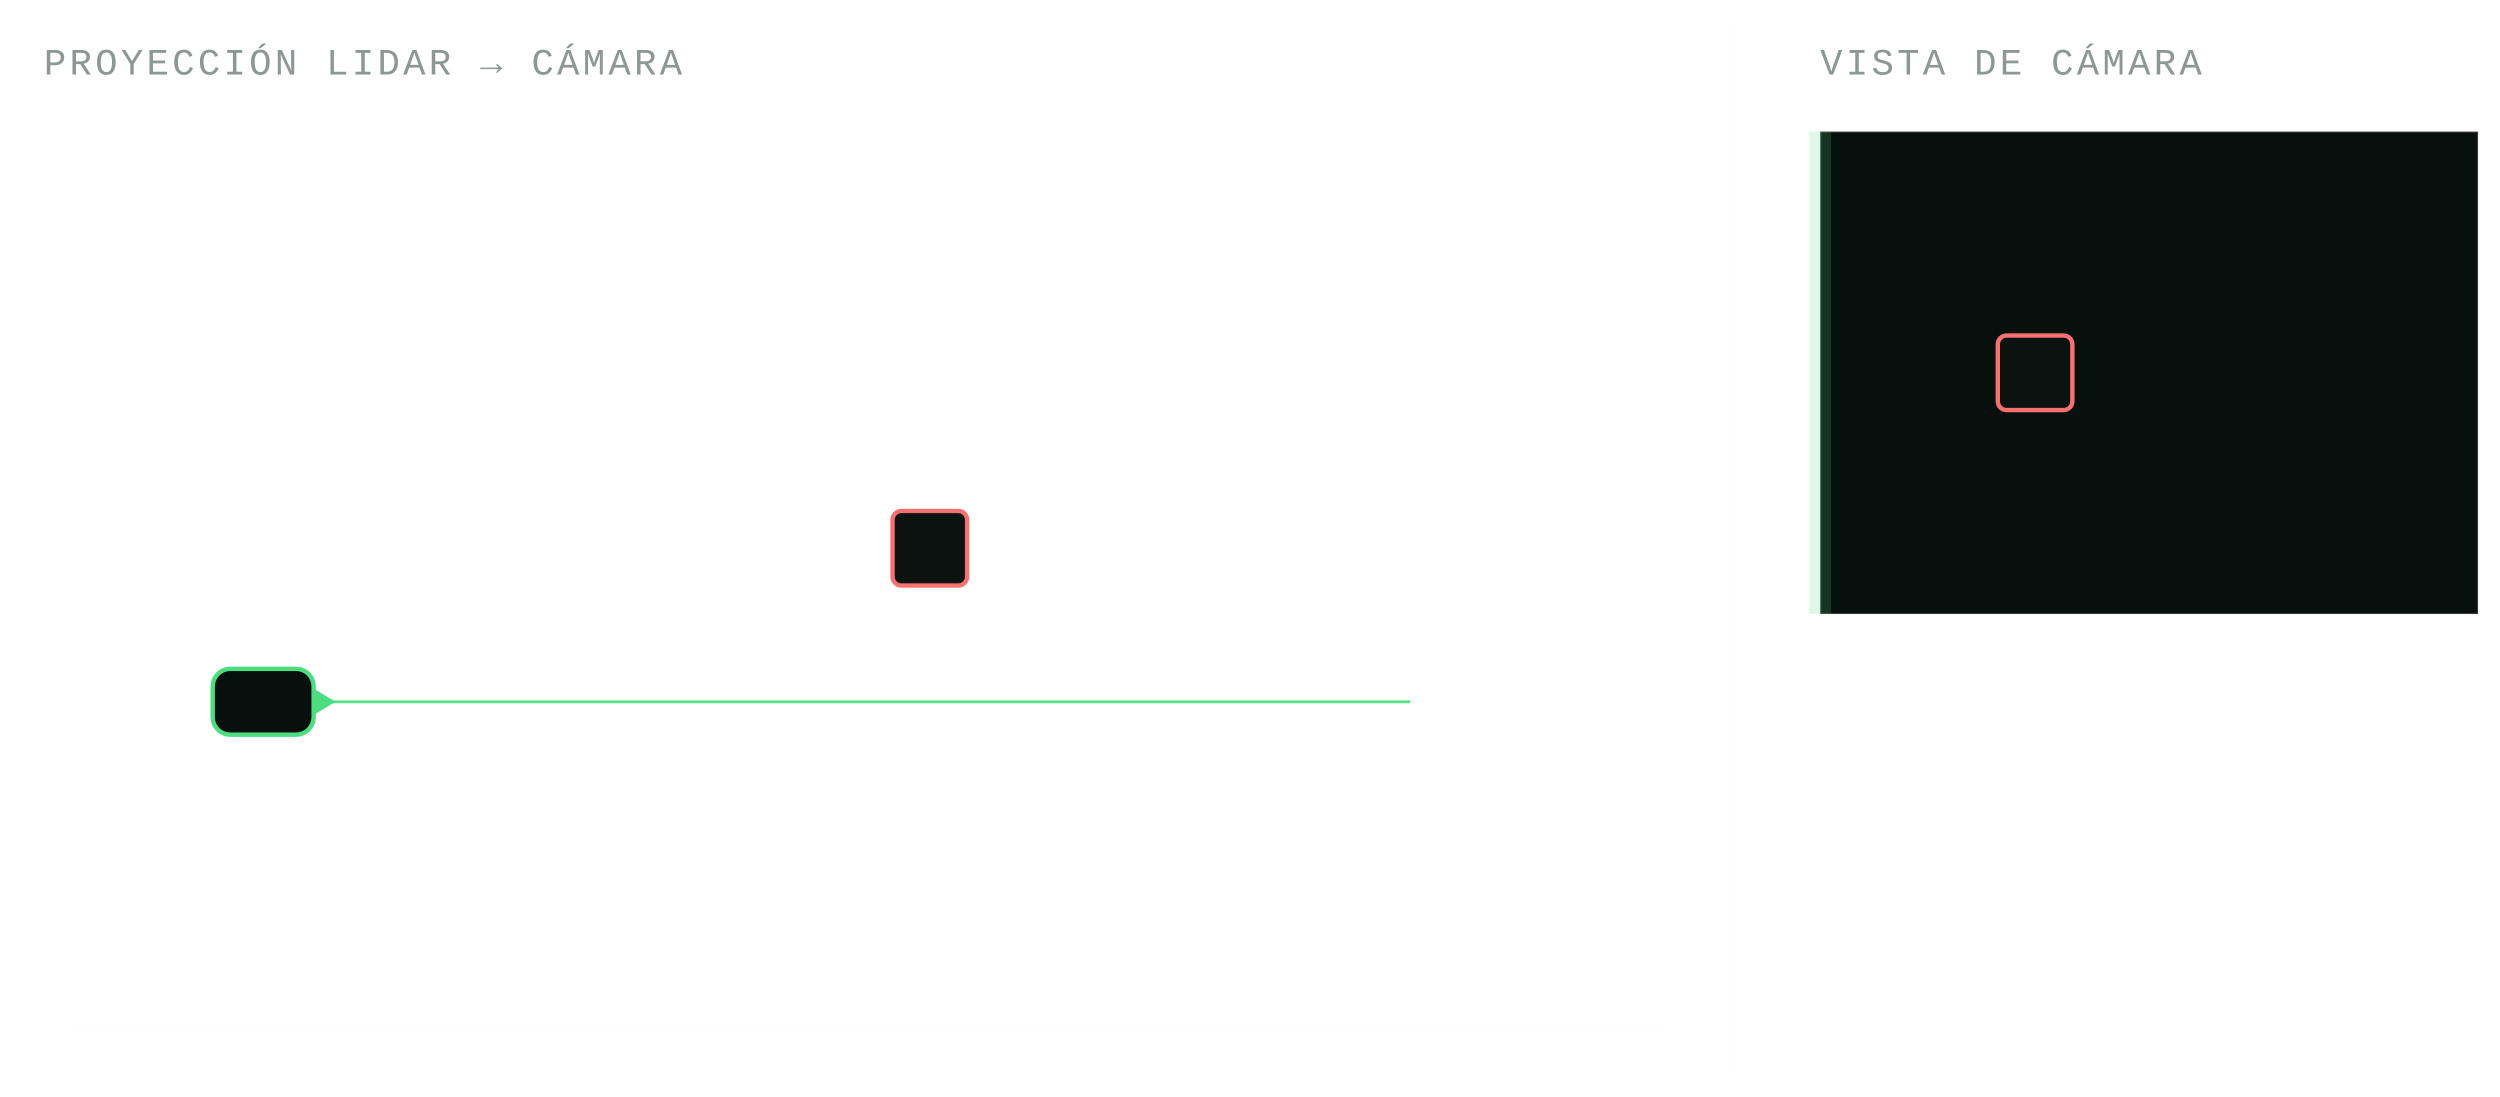
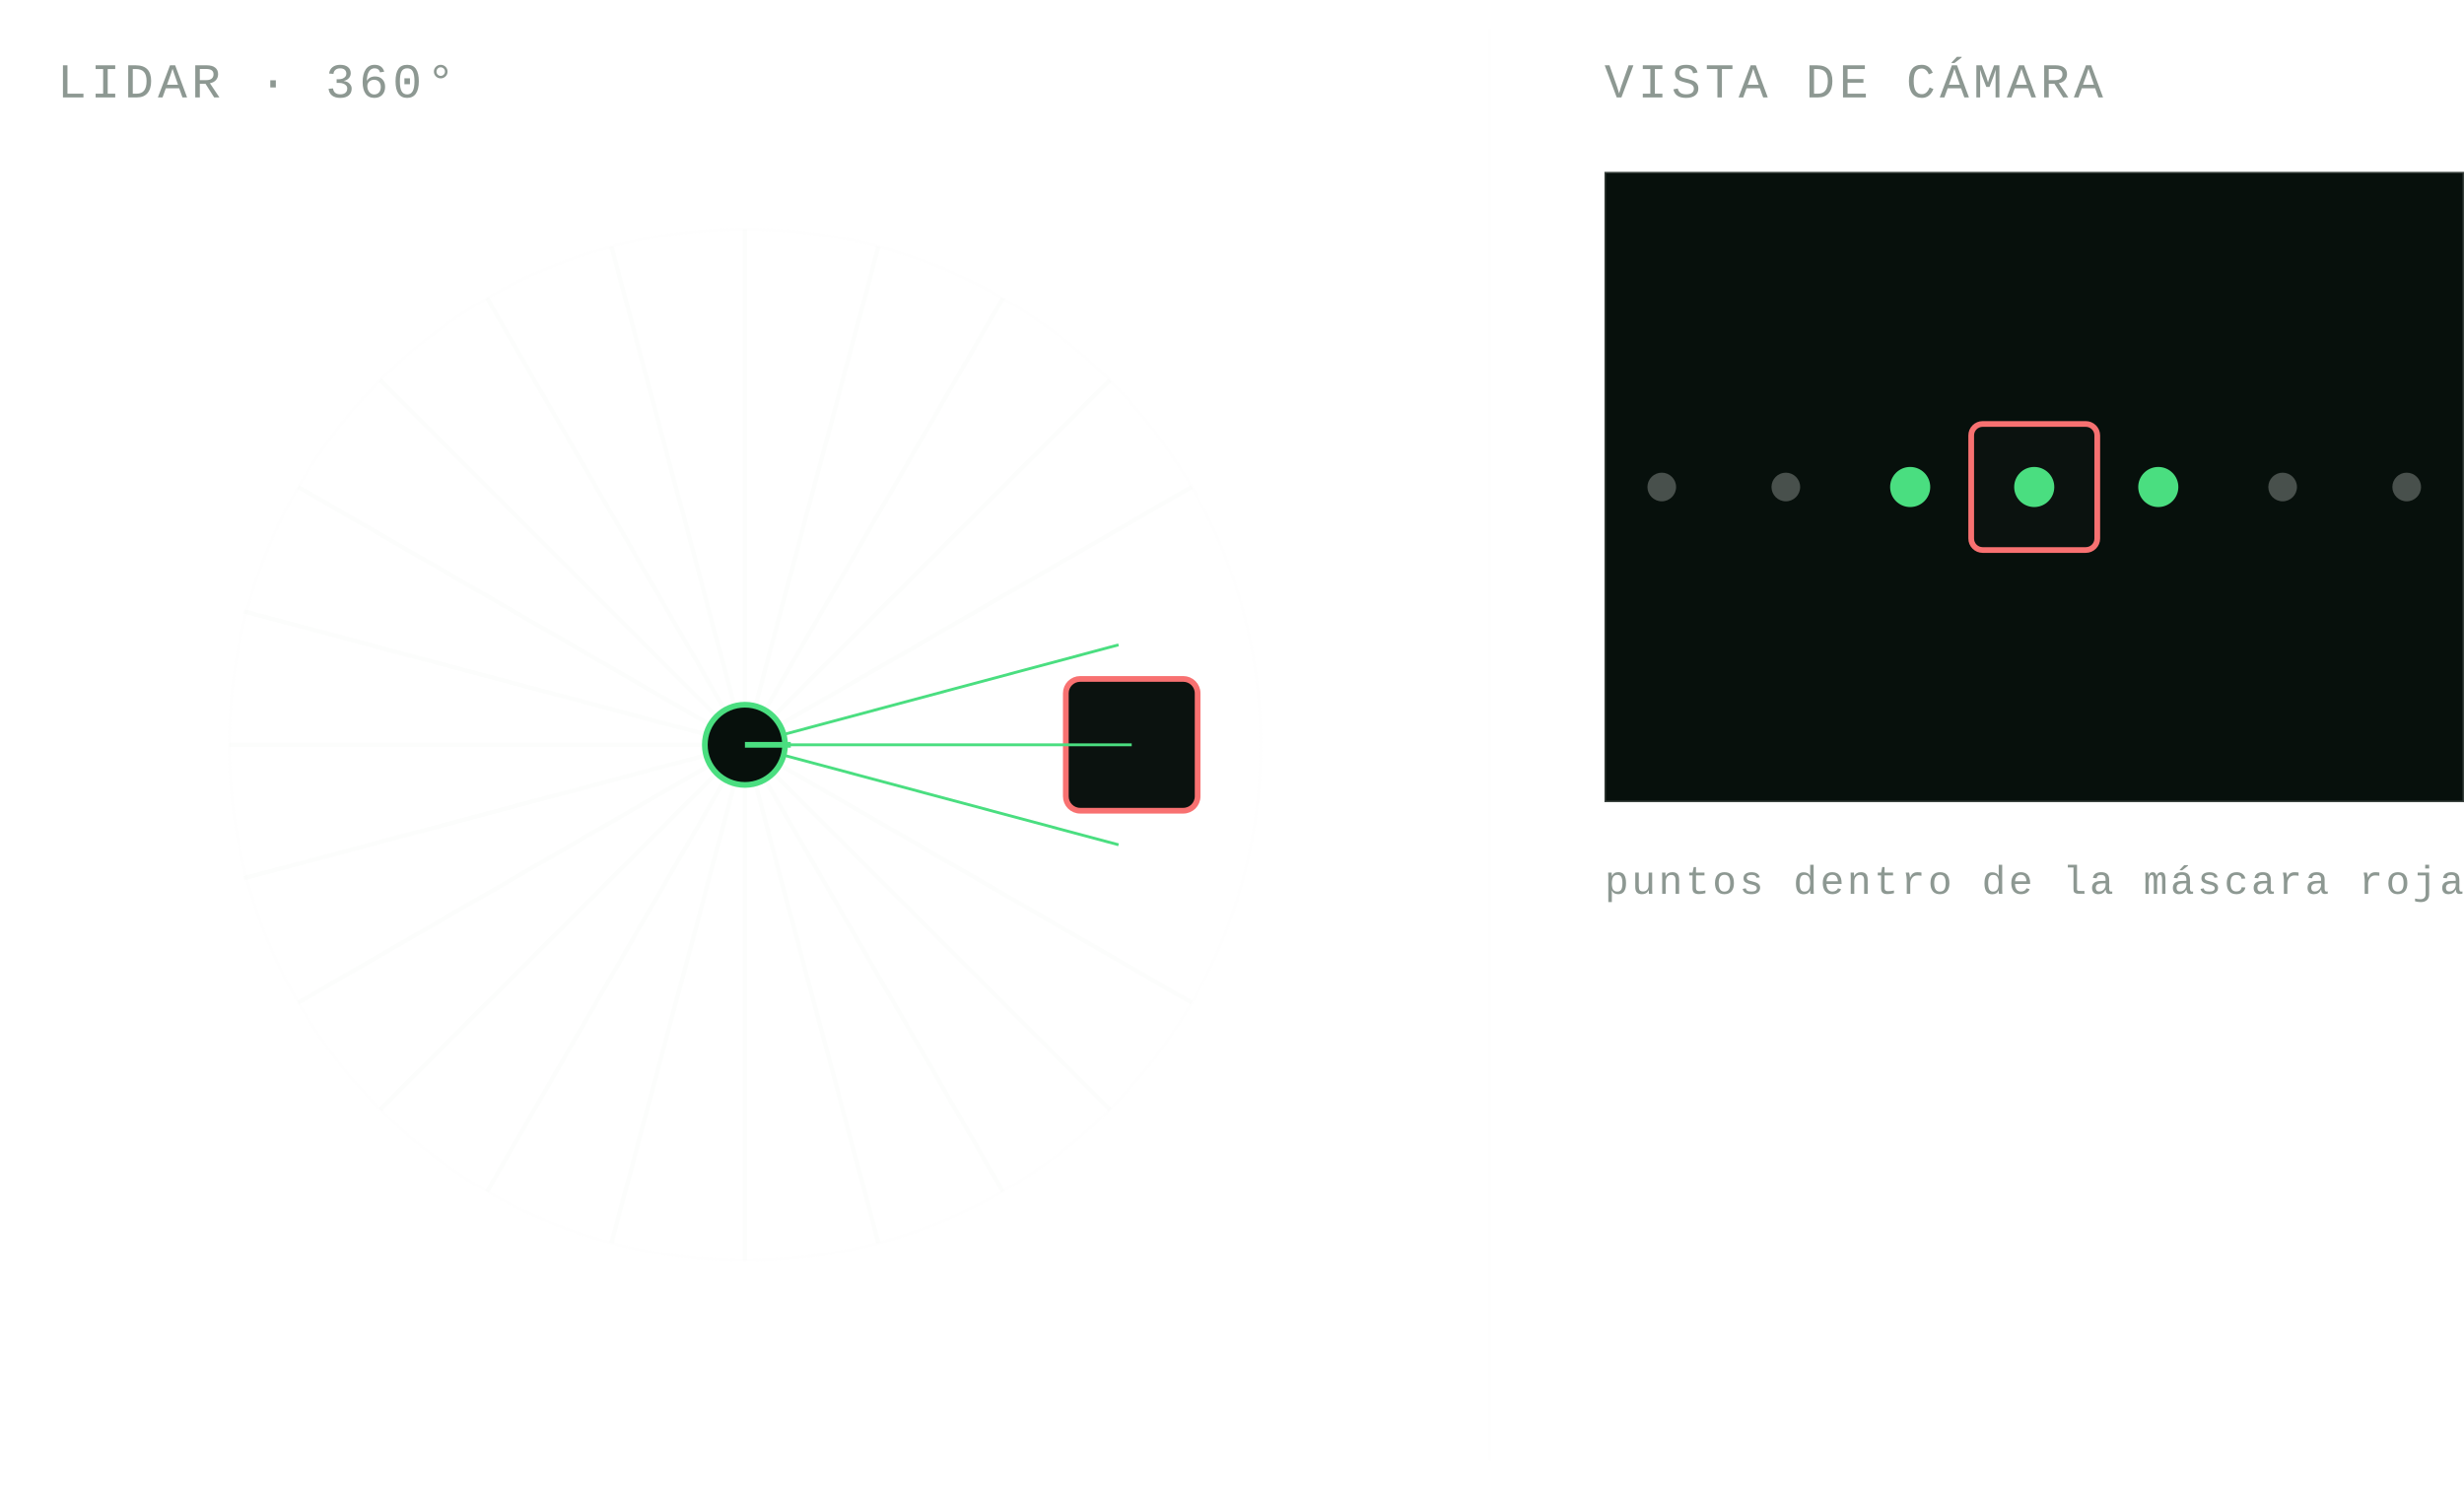
- <svg xmlns="http://www.w3.org/2000/svg" viewBox="0 0 1140 500" role="img" aria-labelledby="title desc">
-   <line x1="790" y1="10" x2="790" y2="490" stroke="#f2f6f1" stroke-opacity=".1" />
+ <svg xmlns="http://www.w3.org/2000/svg" viewBox="0 0 860 520" role="img" aria-labelledby="title desc">
+   <line x1="520" y1="10" x2="520" y2="510" stroke="#f2f6f1" stroke-opacity=".1" />
  <g transform="translate(20,20)">
-     <text x="0" y="14" fill="#8d9892" font-family="'JetBrains Mono', 'Courier New', monospace" font-size="17" letter-spacing="1.5">PROYECCIÓN LIDAR → CÁMARA</text>
-     <rect x="10" y="30" width="730" height="420" fill="none" stroke="#f2f6f1" stroke-opacity=".12" />
-     <g>
-       <rect x="387" y="213" width="34" height="34" rx="4" fill="#0b120f" stroke="#f87171" stroke-width="2">
-         <animate attributeName="stroke-width" dur="6s" repeatCount="indefinite" keyTimes="0;0.113;0.15;0.188;0.812;0.85;0.887;1" values="2;2;4.5;2;2;4.5;2;2" />
-       </rect>
-       <rect x="387" y="213" width="34" height="34" rx="4" fill="#f87171" opacity="0">
-         <animate attributeName="opacity" dur="6s" repeatCount="indefinite" keyTimes="0;0.113;0.15;0.188;0.812;0.85;0.887;1" values="0;0;.5;0;0;.5;0;0" />
-       </rect>
+     <text x="0" y="14" fill="#8d9892" font-family="'JetBrains Mono', 'Courier New', monospace" font-size="17" letter-spacing="1.5">LIDAR · 360°</text>
+     <circle cx="240" cy="240" r="180" fill="none" stroke="#f2f6f1" stroke-opacity=".08" />
+     <g stroke="#f2f6f1" stroke-opacity=".18" stroke-width="1.5">
+       <line x1="240" y1="240" x2="395.9" y2="330" />
+       <line x1="240" y1="240" x2="367.3" y2="367.3" />
+       <line x1="240" y1="240" x2="330" y2="395.9" />
+       <line x1="240" y1="240" x2="286.6" y2="413.9" />
+       <line x1="240" y1="240" x2="240" y2="420" />
+       <line x1="240" y1="240" x2="193.4" y2="413.9" />
+       <line x1="240" y1="240" x2="150" y2="395.9" />
+       <line x1="240" y1="240" x2="112.7" y2="367.3" />
+       <line x1="240" y1="240" x2="84.1" y2="330" />
+       <line x1="240" y1="240" x2="65.1" y2="286.6" />
+       <line x1="240" y1="240" x2="60" y2="240" />
+       <line x1="240" y1="240" x2="65.1" y2="193.4" />
+       <line x1="240" y1="240" x2="84.1" y2="150" />
+       <line x1="240" y1="240" x2="112.7" y2="112.7" />
+       <line x1="240" y1="240" x2="150" y2="84.1" />
+       <line x1="240" y1="240" x2="193.4" y2="66.1" />
+       <line x1="240" y1="240" x2="240" y2="60" />
+       <line x1="240" y1="240" x2="286.6" y2="66.1" />
+       <line x1="240" y1="240" x2="330" y2="84.1" />
+       <line x1="240" y1="240" x2="367.3" y2="112.7" />
+       <line x1="240" y1="240" x2="395.9" y2="150" />
    </g>
-     <rect x="77" y="285" width="46" height="30" rx="8" fill="#07100c" stroke="#4ade80" stroke-width="2" />
-     <path d="M123 294 123 306 133 300Z" fill="#4ade80" />
-     <g>
-       <animateTransform attributeName="transform" type="rotate" dur="6s" repeatCount="indefinite" values="-35 123 300;35 123 300;-35 123 300" />
-       <line x1="123" y1="300" x2="623" y2="300" stroke="#4ade80" stroke-opacity=".22" stroke-width="2" />
-       <line x1="123" y1="300" x2="623" y2="300" stroke="#4ade80">
-         <animate attributeName="opacity" dur="6s" repeatCount="indefinite" keyTimes="0;0.113;0.15;0.188;0.812;0.85;0.887;1" values="0.22;0.22;1;0.22;0.22;1;0.22;0.22" />
-         <animate attributeName="stroke-width" dur="6s" repeatCount="indefinite" keyTimes="0;0.113;0.15;0.188;0.812;0.85;0.887;1" values="2;2;4.5;2;2;4.5;2;2" />
+     <rect x="352" y="217" width="46" height="46" rx="5" fill="#0b120f" stroke="#f87171" stroke-width="2">
+       <animate attributeName="stroke-width" dur="1.1s" repeatCount="indefinite" values="2;3.5;2" />
+     </rect>
+     <g stroke="#4ade80">
+       <line x1="240" y1="240" x2="370.4" y2="205.1">
+         <animate attributeName="opacity" dur="1.1s" repeatCount="indefinite" values="0.5;1;0.5" />
+         <animate attributeName="stroke-width" dur="1.1s" repeatCount="indefinite" values="2;3.5;2" />
+       </line>
+       <line x1="240" y1="240" x2="375" y2="240">
+         <animate attributeName="opacity" dur="1.1s" repeatCount="indefinite" values="0.5;1;0.5" begin="0.15s" />
+         <animate attributeName="stroke-width" dur="1.1s" repeatCount="indefinite" values="2;3.5;2" begin="0.15s" />
+       </line>
+       <line x1="240" y1="240" x2="370.4" y2="274.9">
+         <animate attributeName="opacity" dur="1.1s" repeatCount="indefinite" values="0.5;1;0.5" begin="0.3s" />
+         <animate attributeName="stroke-width" dur="1.1s" repeatCount="indefinite" values="2;3.5;2" begin="0.3s" />
      </line>
    </g>
+     <circle cx="240" cy="240" r="14" fill="#07100c" stroke="#4ade80" stroke-width="2" />
+     <line x1="240" y1="240" x2="256" y2="240" stroke="#4ade80" stroke-width="2" />
  </g>
-   <g transform="translate(830,20)">
+   <g transform="translate(560,20)">
    <text x="0" y="14" fill="#8d9892" font-family="'JetBrains Mono', 'Courier New', monospace" font-size="17" letter-spacing="1.5">VISTA DE CÁMARA</text>
    <rect x="0" y="40" width="300" height="220" fill="#07100c" stroke="#f2f6f1" stroke-opacity=".2" />
-     <rect x="81" y="133" width="34" height="34" rx="4" fill="#0b120f" stroke="#f87171" stroke-width="2">
-       <animate attributeName="stroke-width" dur="6s" repeatCount="indefinite" keyTimes="0;0.113;0.15;0.188;0.812;0.85;0.887;1" values="2;2;4.5;2;2;4.5;2;2" />
+     <rect x="128" y="128" width="44" height="44" rx="4" fill="#0b120f" stroke="#f87171" stroke-width="2">
+       <animate attributeName="stroke-width" dur="1.1s" repeatCount="indefinite" values="2;3.5;2" />
    </rect>
-     <g>
-       <animateTransform attributeName="transform" type="translate" dur="6s" repeatCount="indefinite" values="20,0;280,0;20,0" />
-       <rect x="-5" y="40" width="10" height="220" fill="#4ade80" opacity=".18" />
-       <rect x="-5" y="40" width="10" height="220" fill="#4ade80" opacity="0">
-         <animate attributeName="opacity" dur="6s" repeatCount="indefinite" keyTimes="0;0.113;0.15;0.188;0.812;0.85;0.887;1" values="0;0;.85;0;0;.85;0;0" />
-       </rect>
+     <g fill="#f2f6f1" opacity=".28">
+       <circle cx="20" cy="150" r="5" />
+       <circle cx="63.3" cy="150" r="5" />
+       <circle cx="236.7" cy="150" r="5" />
+       <circle cx="280" cy="150" r="5" />
    </g>
-     <text x="150" y="292" fill="#4ade80" font-family="'JetBrains Mono', 'Courier New', monospace" font-size="15" font-weight="600" text-anchor="middle" opacity="0">
-       /scan_rojo ← coincide
-       <animate attributeName="opacity" dur="6s" repeatCount="indefinite" keyTimes="0;0.113;0.15;0.188;0.812;0.85;0.887;1" values="0;0;1;0;0;1;0;0" />
-     </text>
+     <g fill="#4ade80">
+       <circle cx="106.7" cy="150" r="7">
+         <animate attributeName="opacity" dur="1.1s" repeatCount="indefinite" values="0.5;1;0.5" />
+         <animate attributeName="r" dur="1.1s" repeatCount="indefinite" values="6;8.5;6" />
+       </circle>
+       <circle cx="150" cy="150" r="7">
+         <animate attributeName="opacity" dur="1.1s" repeatCount="indefinite" values="0.5;1;0.5" begin="0.15s" />
+         <animate attributeName="r" dur="1.1s" repeatCount="indefinite" values="6;8.5;6" begin="0.15s" />
+       </circle>
+       <circle cx="193.3" cy="150" r="7">
+         <animate attributeName="opacity" dur="1.1s" repeatCount="indefinite" values="0.5;1;0.5" begin="0.3s" />
+         <animate attributeName="r" dur="1.1s" repeatCount="indefinite" values="6;8.5;6" begin="0.3s" />
+       </circle>
+     </g>
+     <text x="150" y="292" fill="#8d9892" font-family="'JetBrains Mono', 'Courier New', monospace" font-size="14" letter-spacing="1" text-anchor="middle">puntos dentro de la máscara roja</text>
  </g>
</svg>
